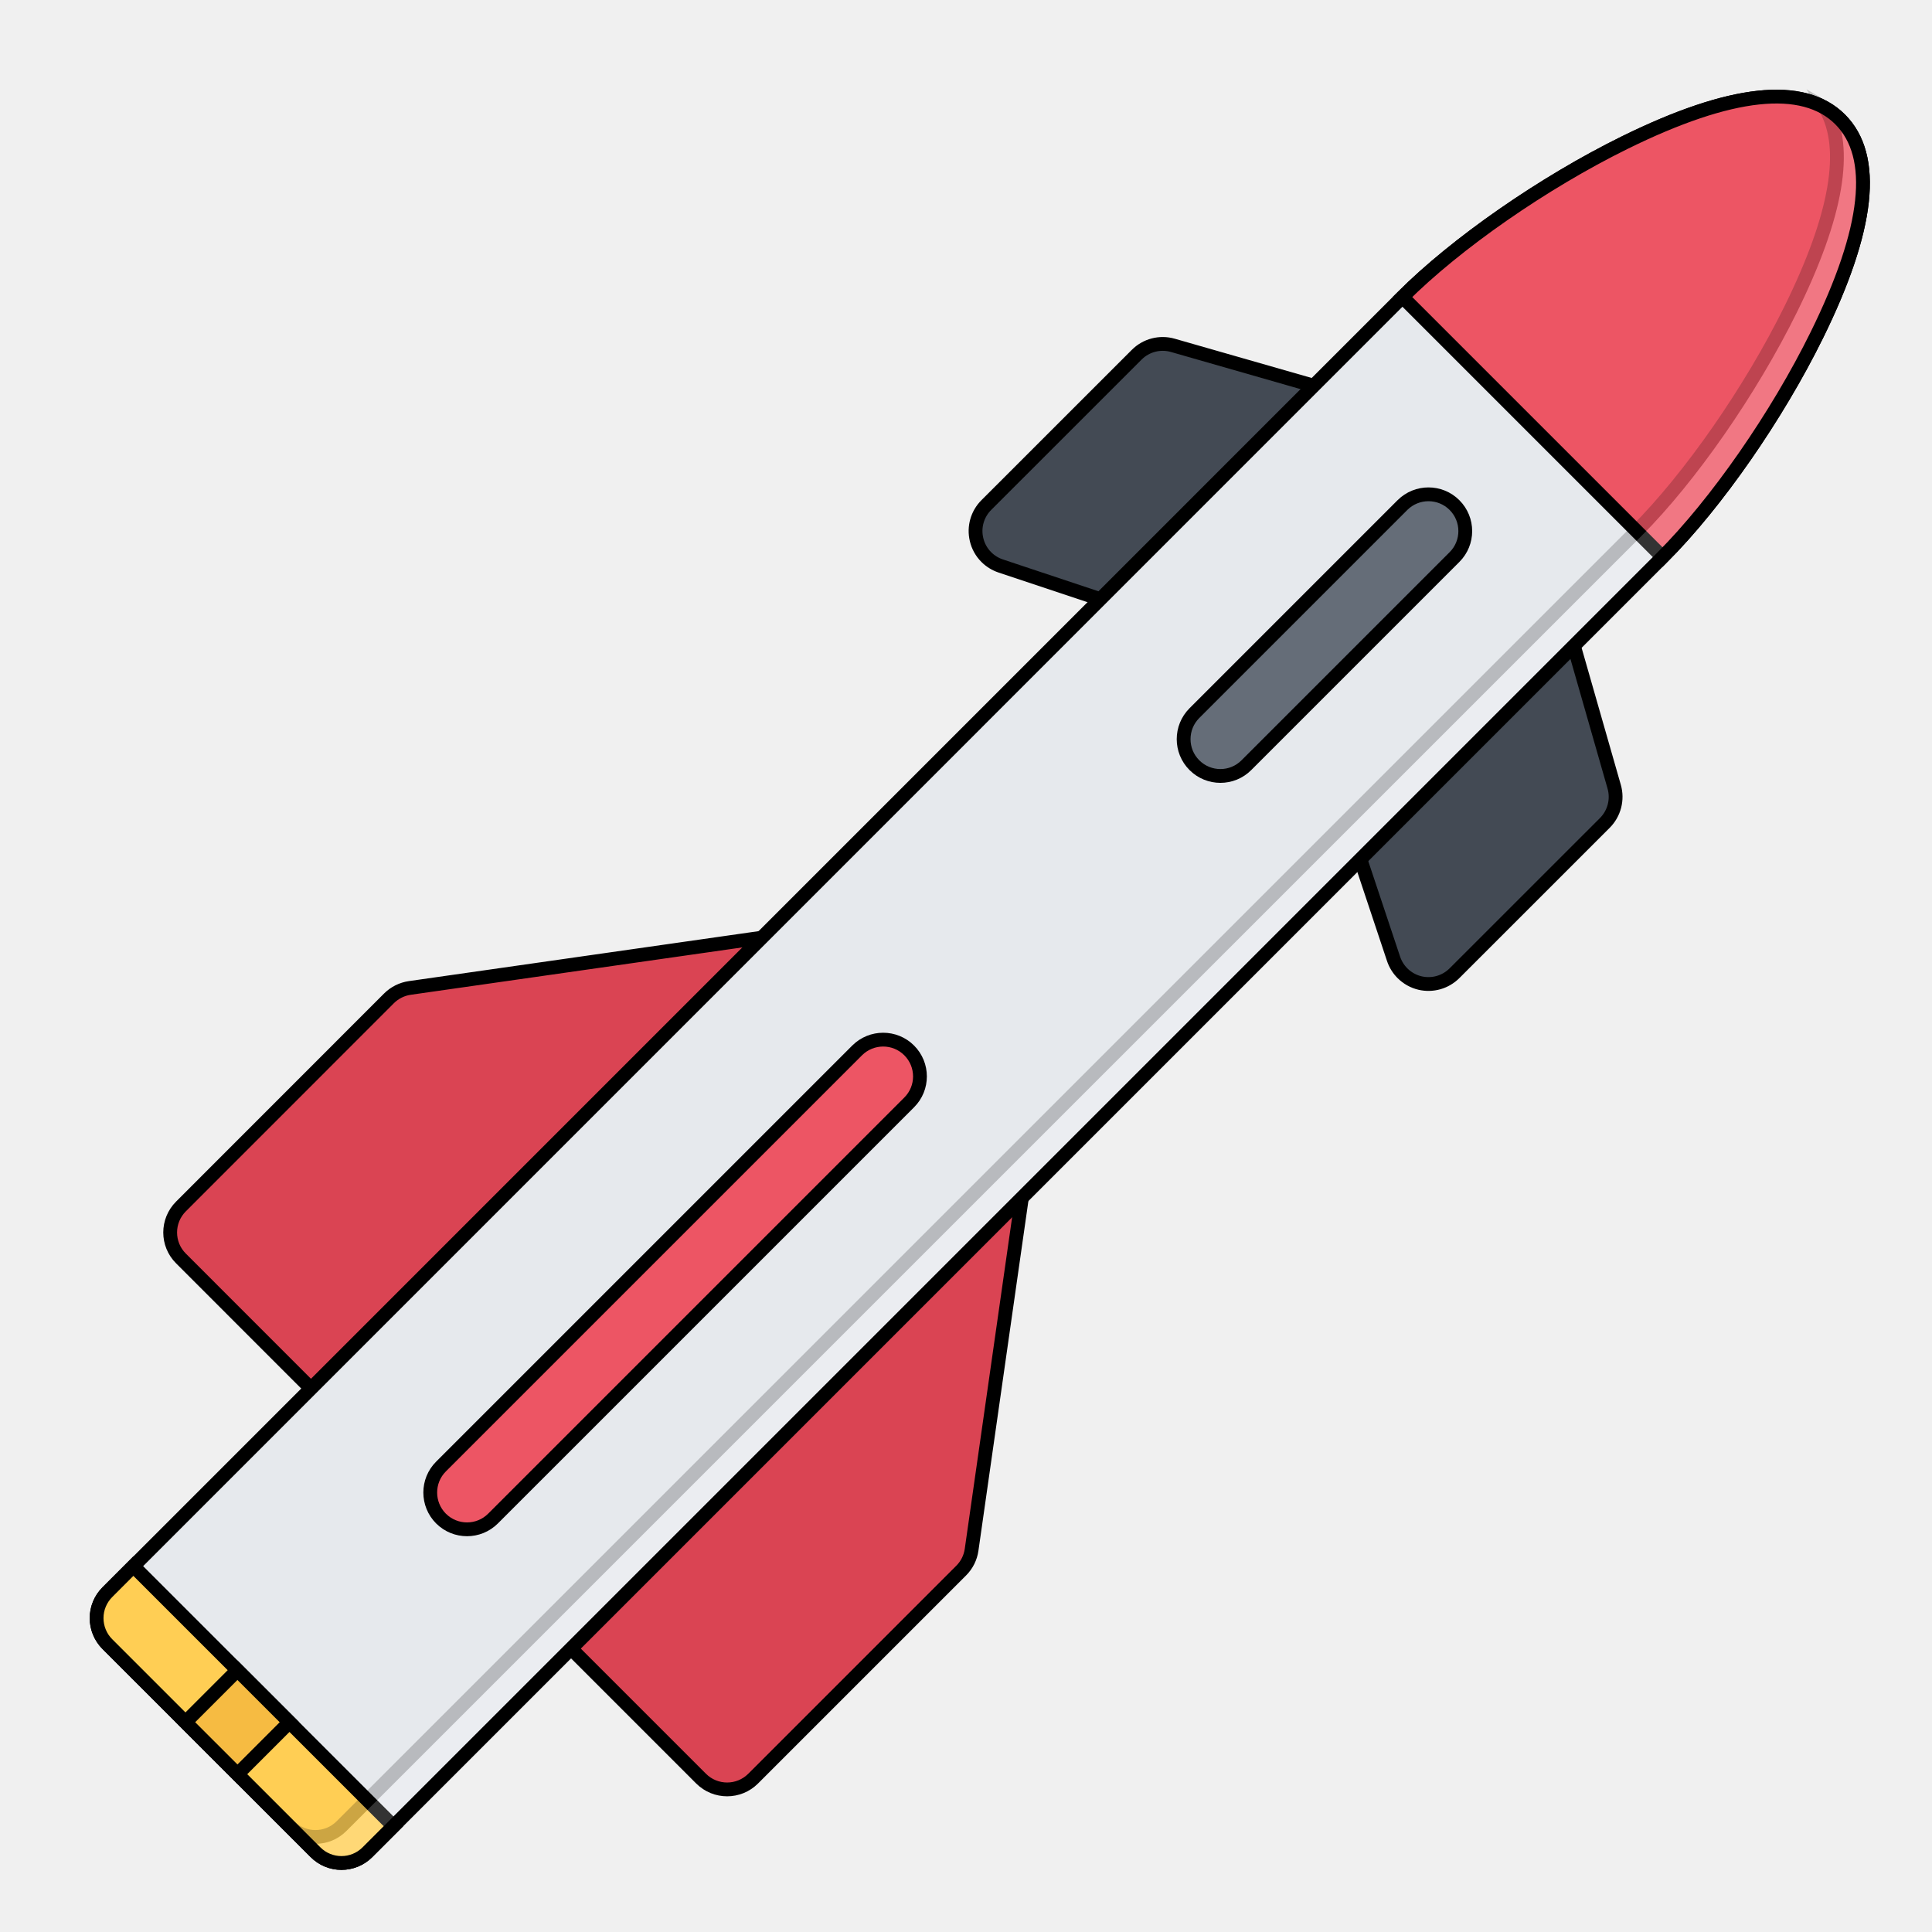
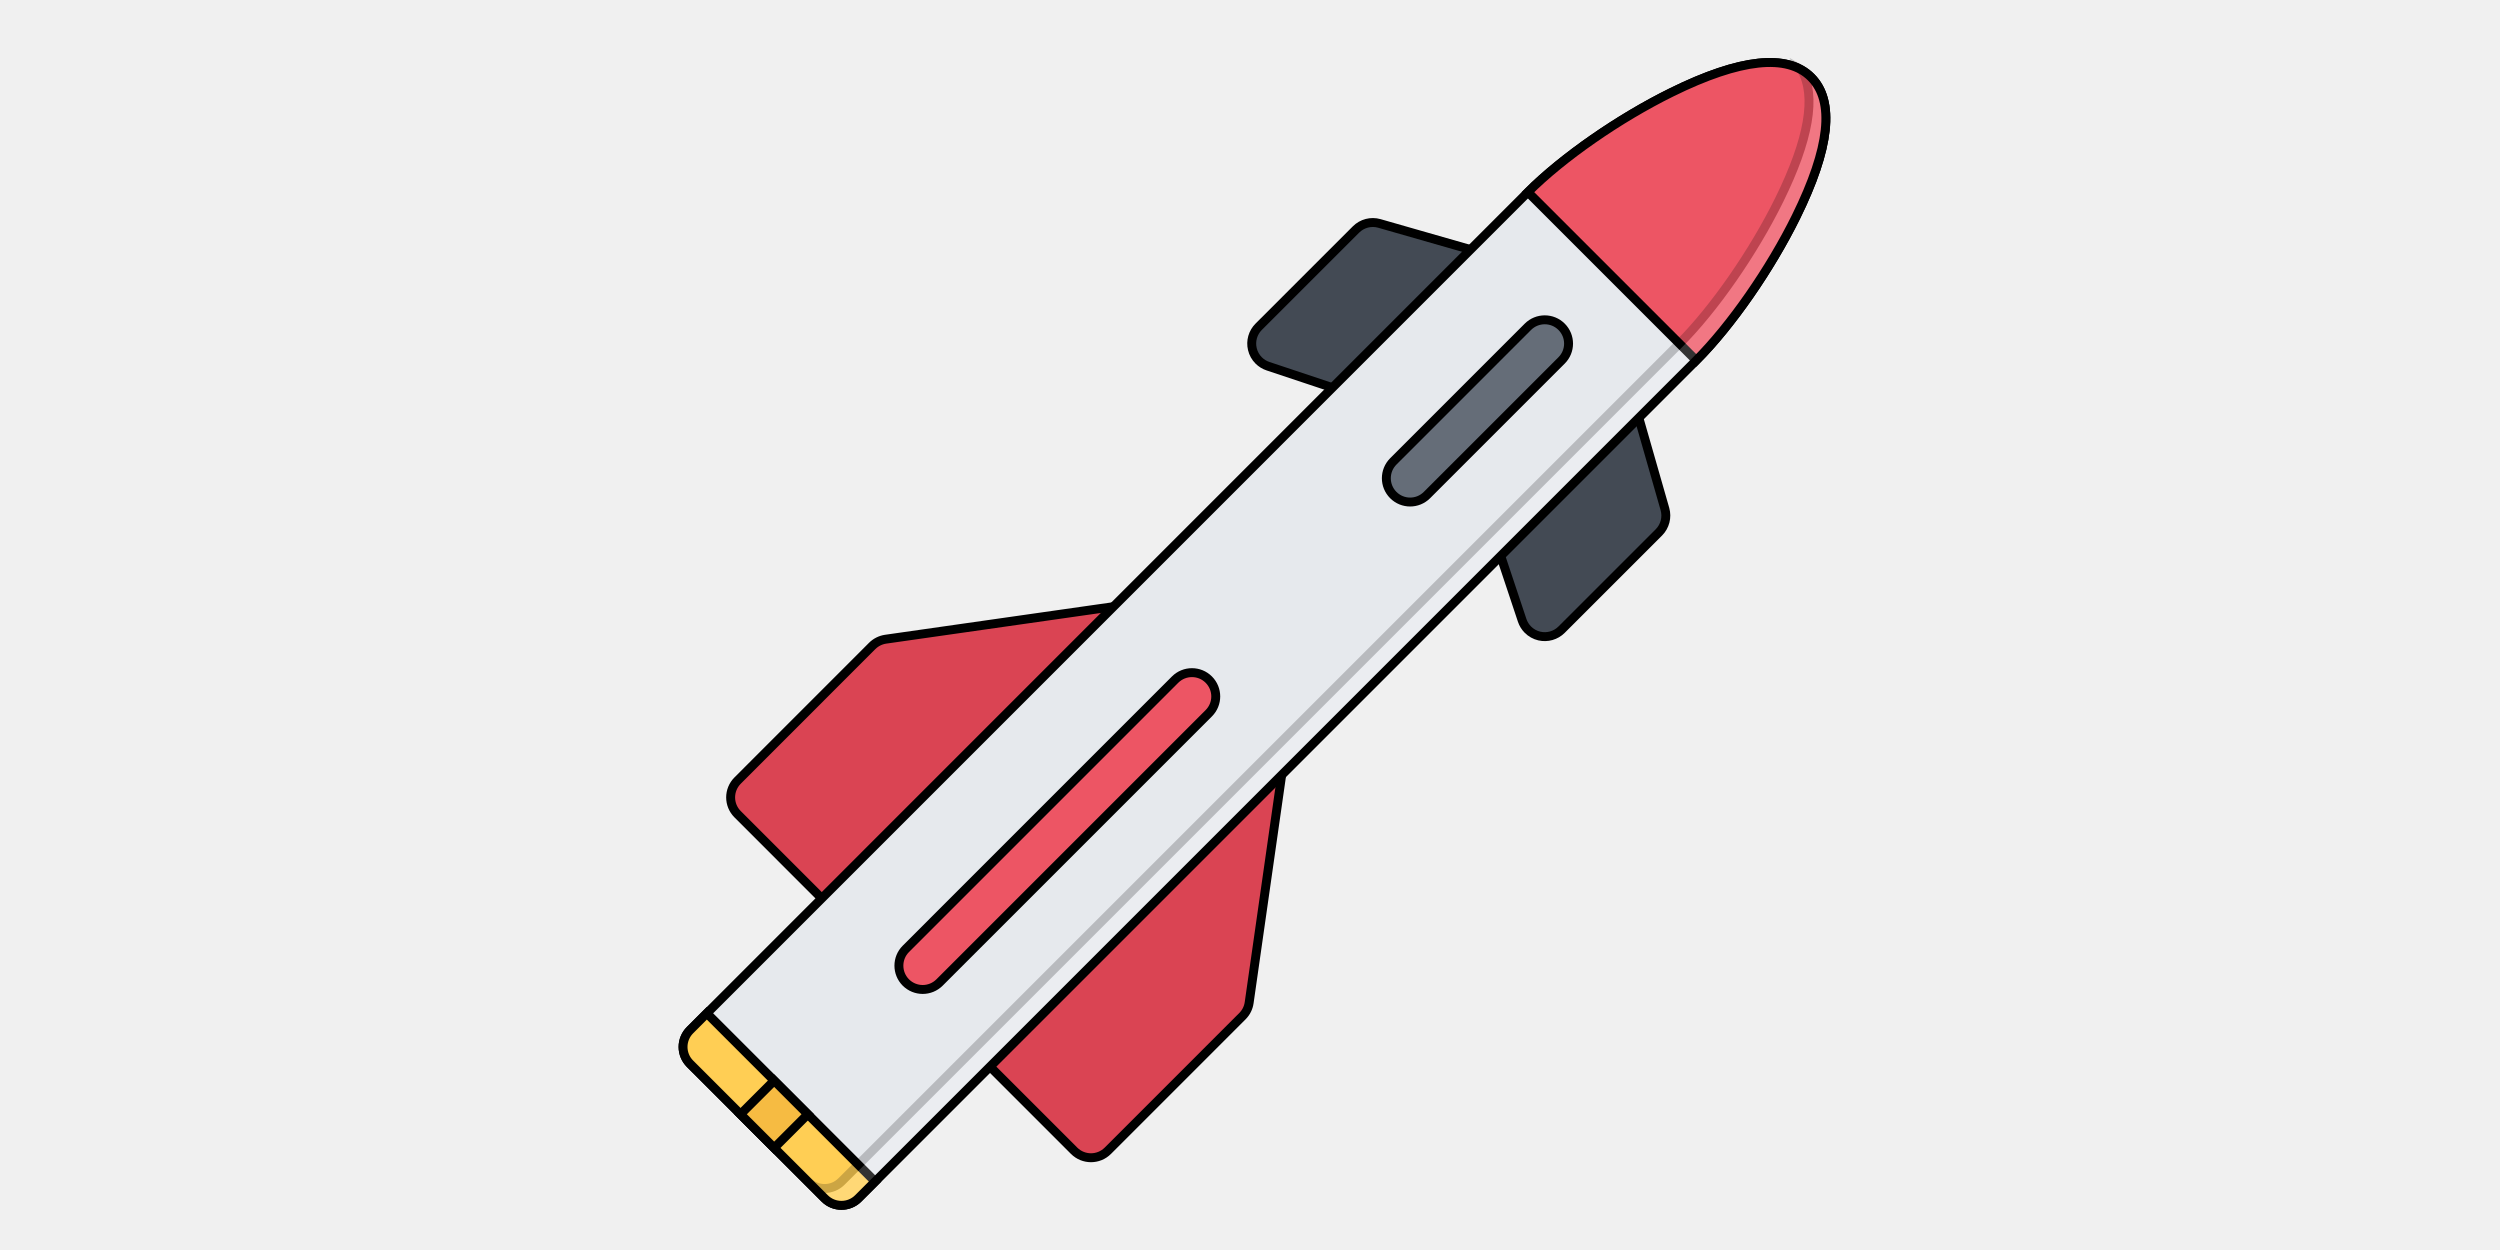
- <svg xmlns="http://www.w3.org/2000/svg" viewBox="-28 -28 560 560" xml:space="preserve" stroke="#000" stroke-width="4">
+ <svg xmlns="http://www.w3.org/2000/svg" viewBox="-306 -28 1120 560" xml:space="preserve" stroke="#000" stroke-width="4">
  <g stroke-width="0" />
  <g stroke-linecap="round" stroke-linejoin="round" />
  <path style="fill:#da4453" d="M207.372 249.065c-2.047-4.094-6.5-6.422-11.047-5.781L90.78 258.361a10.75 10.75 0 0 0-6.031 3.016l-60.296 60.319c-4.172 4.172-4.172 10.921 0 15.077l45.218 45.233c4.172 4.156 10.922 4.156 15.078 0l120.623-120.63a10.67 10.67 0 0 0 2-12.311zm46.249 172.145 15.078-105.545c.656-4.547-1.688-8.984-5.781-11.047a10.67 10.67 0 0 0-12.312 2L129.982 427.241c-4.156 4.156-4.156 10.906 0 15.078l45.234 45.232c4.172 4.156 10.921 4.156 15.078 0l60.312-60.311a10.6 10.6 0 0 0 3.015-6.03z" />
  <path style="fill:#434a54" d="M366.212 93.115a10.63 10.63 0 0 0-7.375-7.578l-46.889-13.438a10.64 10.64 0 0 0-10.469 2.719l-43.594 43.577a10.63 10.63 0 0 0-2.828 9.984 10.54 10.54 0 0 0 2.828 5.094 10.7 10.7 0 0 0 4.172 2.578l45.234 15.078a10.64 10.64 0 0 0 10.906-2.578l45.232-45.234a10.63 10.63 0 0 0 2.783-10.202zm73.671 106.92-13.421-46.875a10.67 10.67 0 0 0-7.578-7.39 10.7 10.7 0 0 0-10.219 2.781l-45.234 45.233a10.67 10.67 0 0 0-2.578 10.906l15.078 45.233a10.7 10.7 0 0 0 2.578 4.172 10.7 10.7 0 0 0 5.094 2.844 10.68 10.68 0 0 0 9.984-2.844l43.593-43.578a10.7 10.7 0 0 0 2.703-10.482z" />
  <path style="fill:#e6e9ed" d="M498.632 69.099c15.156-30.78 17.438-51.796 6.75-62.483s-31.719-8.421-62.499 6.75c-23.53 11.594-48.796 29.14-64.374 44.718L3.125 433.491c-2 2-3.125 4.703-3.125 7.531s1.125 5.547 3.125 7.547l60.312 60.295c4.156 4.172 10.906 4.172 15.078 0l375.384-375.391c15.577-15.578 33.139-40.843 44.733-64.374z" />
  <path style="fill:#ed5564" d="M453.898 133.473c15.577-15.578 33.14-40.843 44.733-64.374 15.156-30.78 17.438-51.796 6.75-62.483s-31.719-8.421-62.499 6.75c-23.53 11.594-48.796 29.14-64.374 44.718z" />
  <path style="fill:#ffce54" d="m78.514 508.864 7.531-7.531-75.389-75.389-7.531 7.547c-2 2-3.125 4.703-3.125 7.531s1.125 5.547 3.125 7.547l60.312 60.295c4.156 4.172 10.905 4.172 15.077 0z" />
  <path transform="rotate(45 40.822 471.196)" style="fill:#f6bb42" d="M30.16 460.535h21.323v21.323H30.16z" />
  <path style="fill:#ed5564" d="M99.826 412.163c-4.156-4.172-4.156-10.922 0-15.078l120.623-120.623c4.172-4.156 10.922-4.156 15.078 0 4.172 4.172 4.172 10.922 0 15.078L114.904 412.163c-4.156 4.156-10.906 4.156-15.078 0z" />
  <path style="fill:#656d78" d="M393.587 118.395c-4.156-4.156-10.906-4.156-15.078 0l-60.311 60.312c-4.156 4.172-4.156 10.922 0 15.078 4.171 4.172 10.921 4.172 15.077 0l60.312-60.312c4.172-4.156 4.172-10.906 0-15.078z" />
  <path style="opacity:.2;fill:#fff" d="M498.632 69.099c15.156-30.78 17.438-51.796 6.75-62.483a20.4 20.4 0 0 0-4.281-3.281c6.688 11.578 3.344 31.125-10.016 58.233-11.594 23.531-29.156 48.796-44.718 64.374l-375.4 375.391c-4.156 4.156-10.906 4.156-15.078 0l-30.156-30.155-22.608-22.624v.016l60.312 60.295c4.156 4.172 10.906 4.172 15.078 0l375.384-375.391c15.577-15.579 33.139-40.844 44.733-64.375z" />
</svg>
